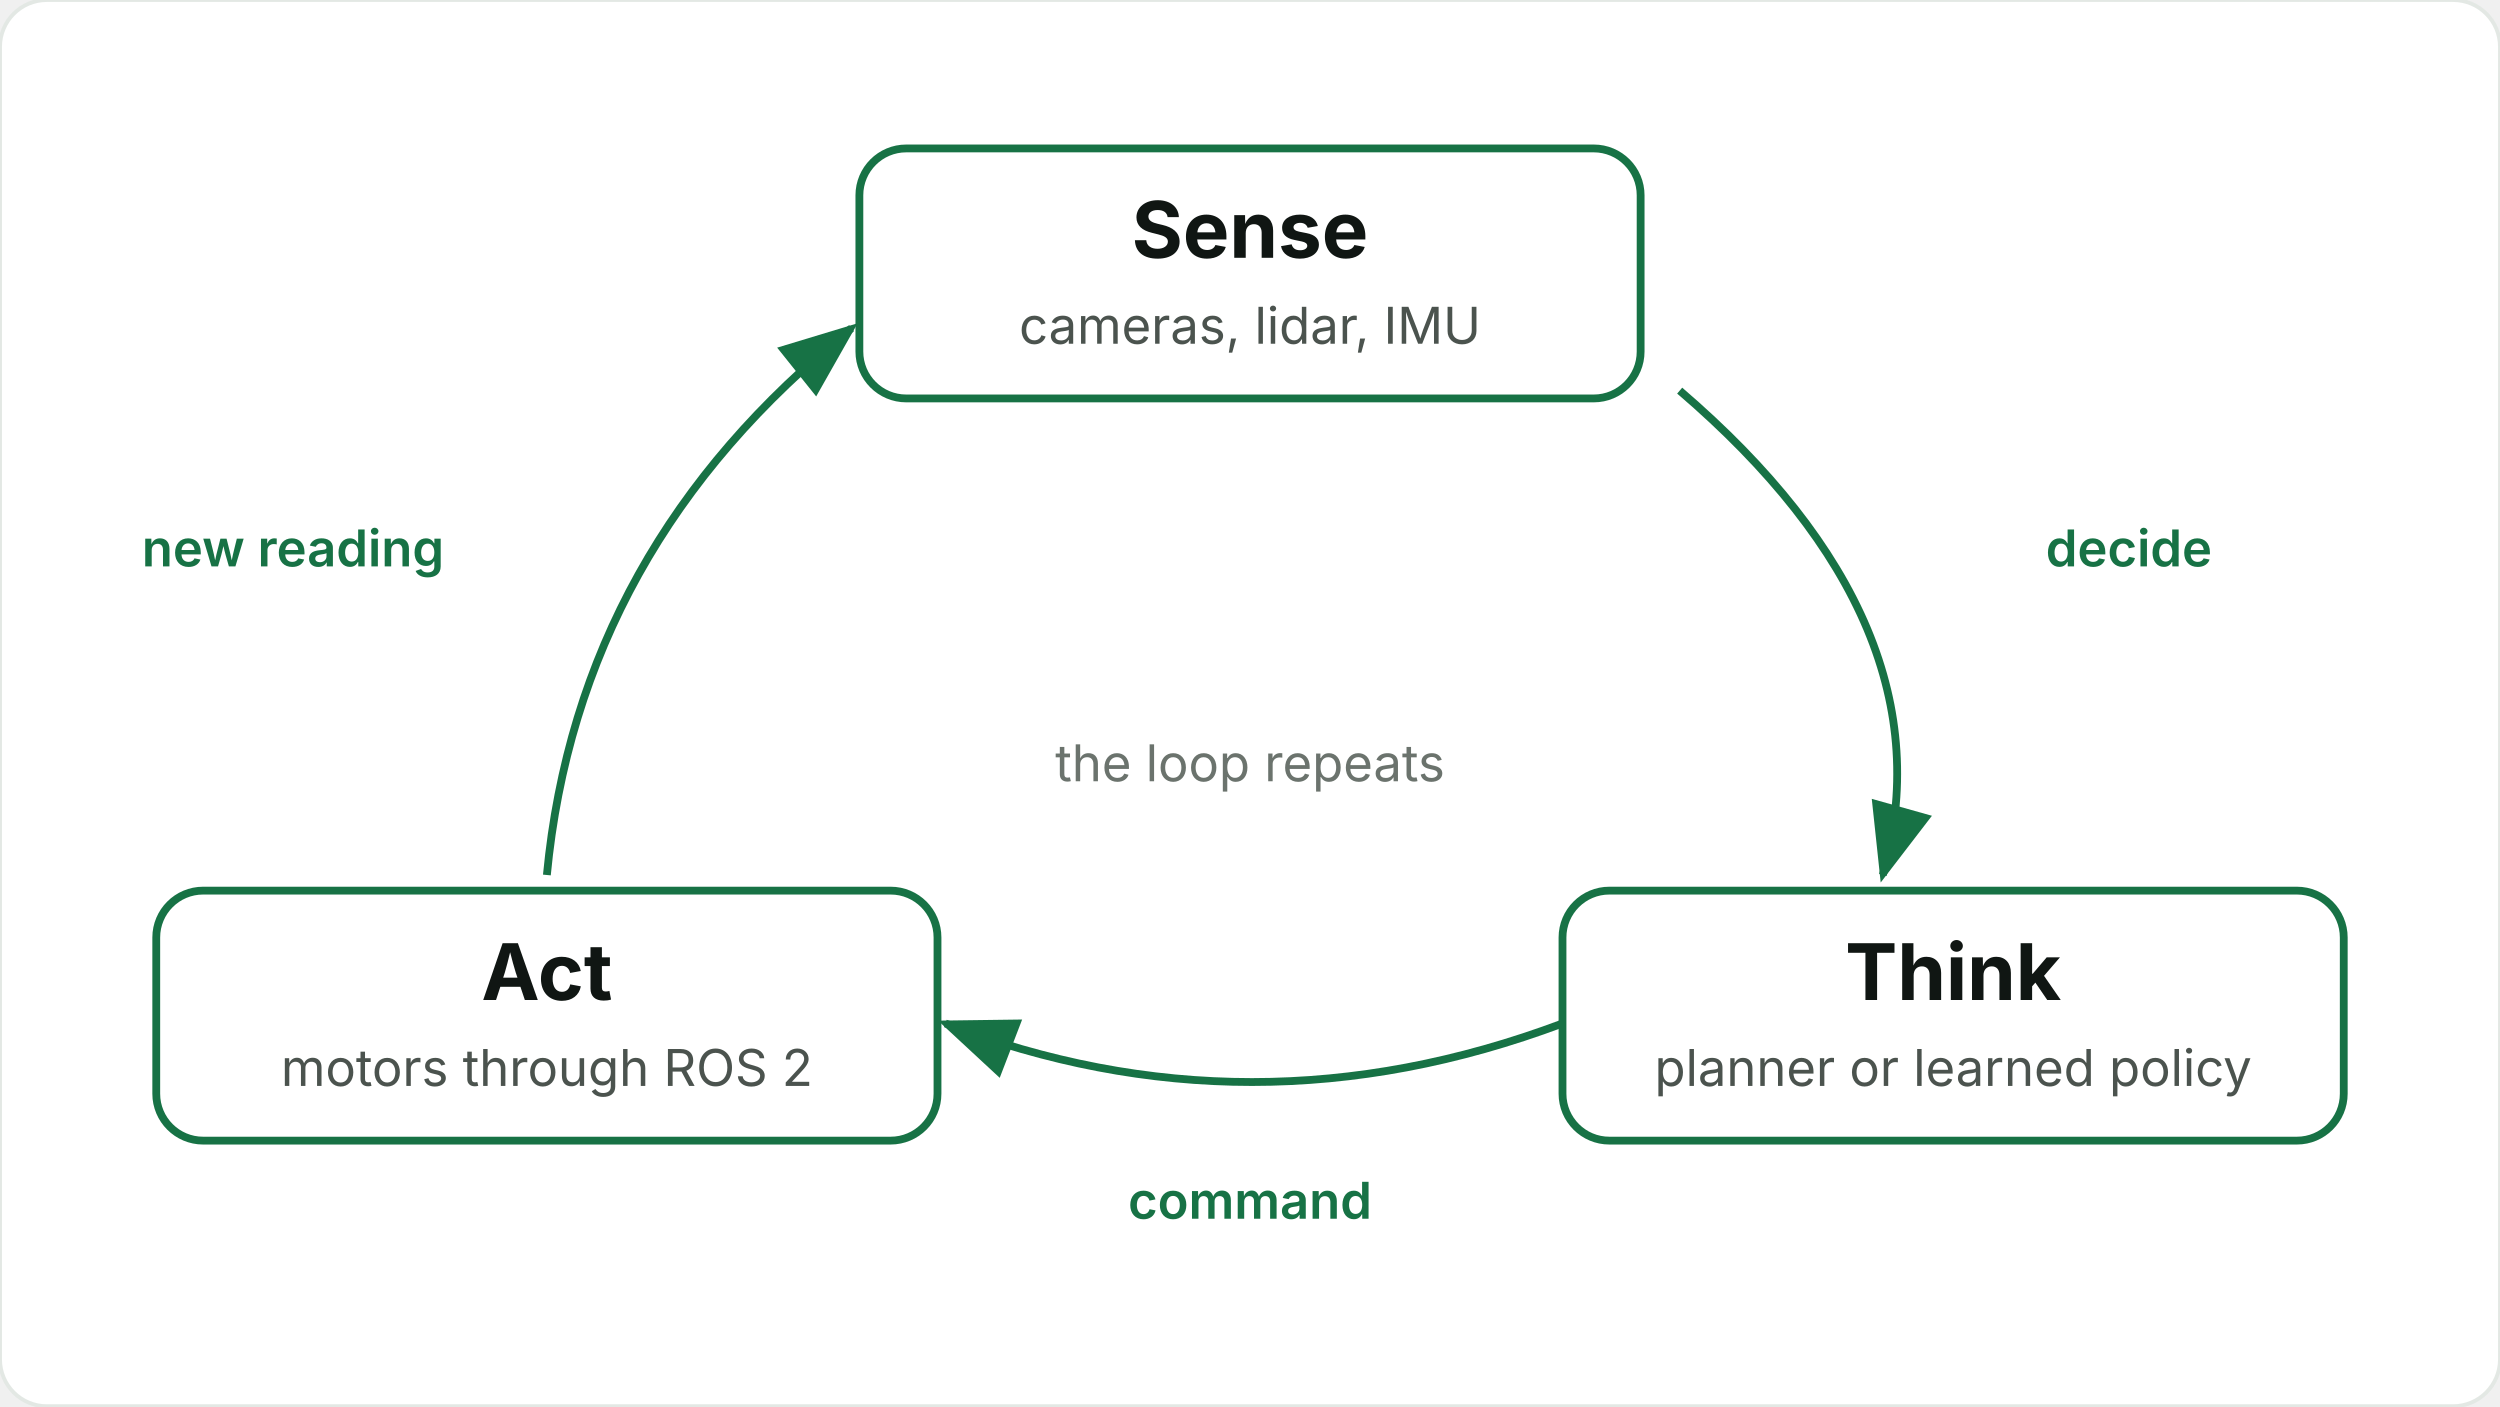
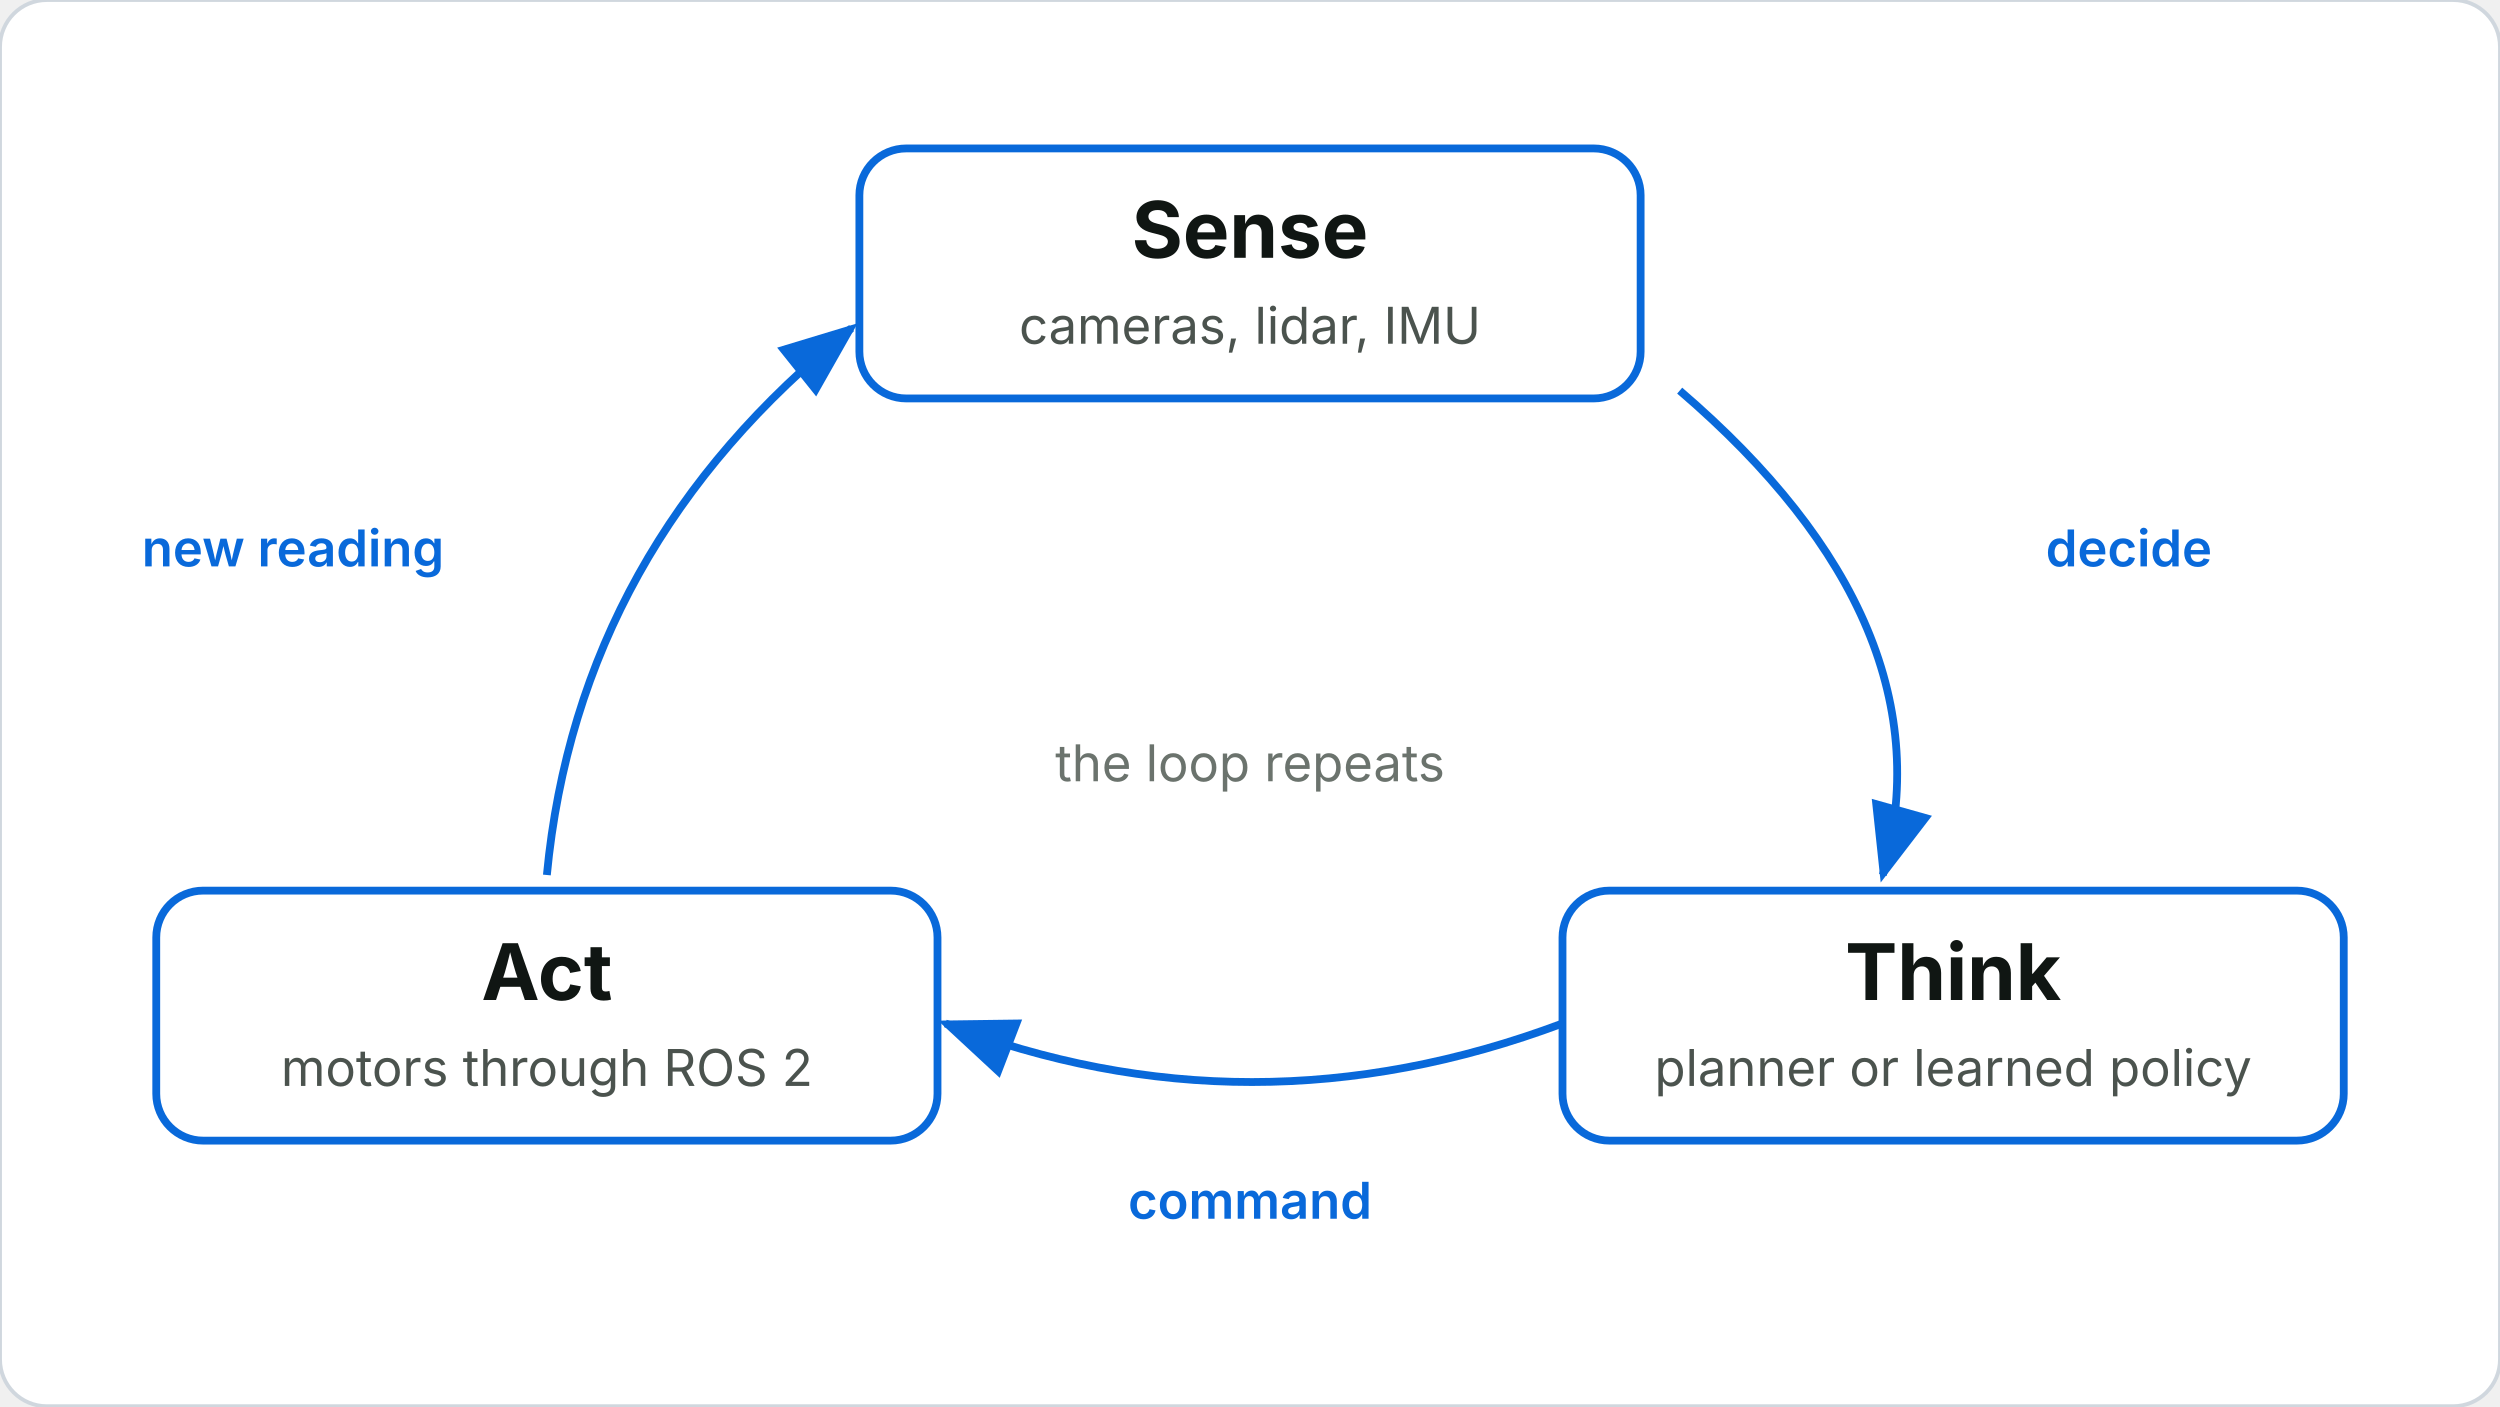
<svg xmlns="http://www.w3.org/2000/svg" viewBox="0 0 640 360" role="img" aria-labelledby="sta-title sta-desc">
  <style>
-     .node { fill: #ffffff; stroke: #177245; stroke-width: 2; }
+     .node { fill: #ffffff; stroke: #0969DA; stroke-width: 2; }
    .node-label { fill: #101613; font: 700 20px 'Space Grotesk', 'Inter', sans-serif; }
    .node-sub { fill: #4b534e; font: 400 13px 'Inter', sans-serif; }
-     .arrow { stroke: #177245; stroke-width: 2; fill: none; }
-     .arrow-head { fill: #177245; }
-     .edge-label { fill: #177245; font: 600 13px 'Inter', sans-serif; }
+     .arrow { stroke: #0969DA; stroke-width: 2; fill: none; }
+     .arrow-head { fill: #0969DA; }
+     .edge-label { fill: #0969DA; font: 600 13px 'Inter', sans-serif; }
    .centre { fill: #6b736d; font: 400 13px 'Inter', sans-serif; }
  </style>
  <defs>
    <marker id="sta-arrow" markerWidth="10" markerHeight="8" refX="9" refY="4" orient="auto">
      <polygon points="0 0, 10 4, 0 8" class="arrow-head" />
    </marker>
  </defs>
-   <rect x="0" y="0" width="640" height="360" rx="12" fill="#ffffff" stroke="#e3e8e4" />
+   <rect x="0" y="0" width="640" height="360" rx="12" fill="#ffffff" stroke="#D0D7DE" />
  <path class="arrow" d="M 430 100 Q 500 160 482 224" marker-end="url(#sta-arrow)" />
  <text class="edge-label" x="545" y="145" text-anchor="middle">decide</text>
  <path class="arrow" d="M 400 262 Q 320 292 242 262" marker-end="url(#sta-arrow)" />
  <text class="edge-label" x="320" y="312" text-anchor="middle">command</text>
  <path class="arrow" d="M 140 224 Q 148 140 218 84" marker-end="url(#sta-arrow)" />
  <text class="edge-label" x="75" y="145" text-anchor="middle">new reading</text>
  <rect class="node" x="220" y="38" width="200" height="64" rx="12" />
  <text class="node-label" x="320" y="66" text-anchor="middle">Sense</text>
  <text class="node-sub" x="320" y="88" text-anchor="middle">cameras, lidar, IMU</text>
  <rect class="node" x="400" y="228" width="200" height="64" rx="12" />
  <text class="node-label" x="500" y="256" text-anchor="middle">Think</text>
  <text class="node-sub" x="500" y="278" text-anchor="middle">planner or learned policy</text>
  <rect class="node" x="40" y="228" width="200" height="64" rx="12" />
  <text class="node-label" x="140" y="256" text-anchor="middle">Act</text>
  <text class="node-sub" x="140" y="278" text-anchor="middle">motors through ROS 2</text>
  <text class="centre" x="320" y="200" text-anchor="middle">the loop repeats</text>
</svg>
